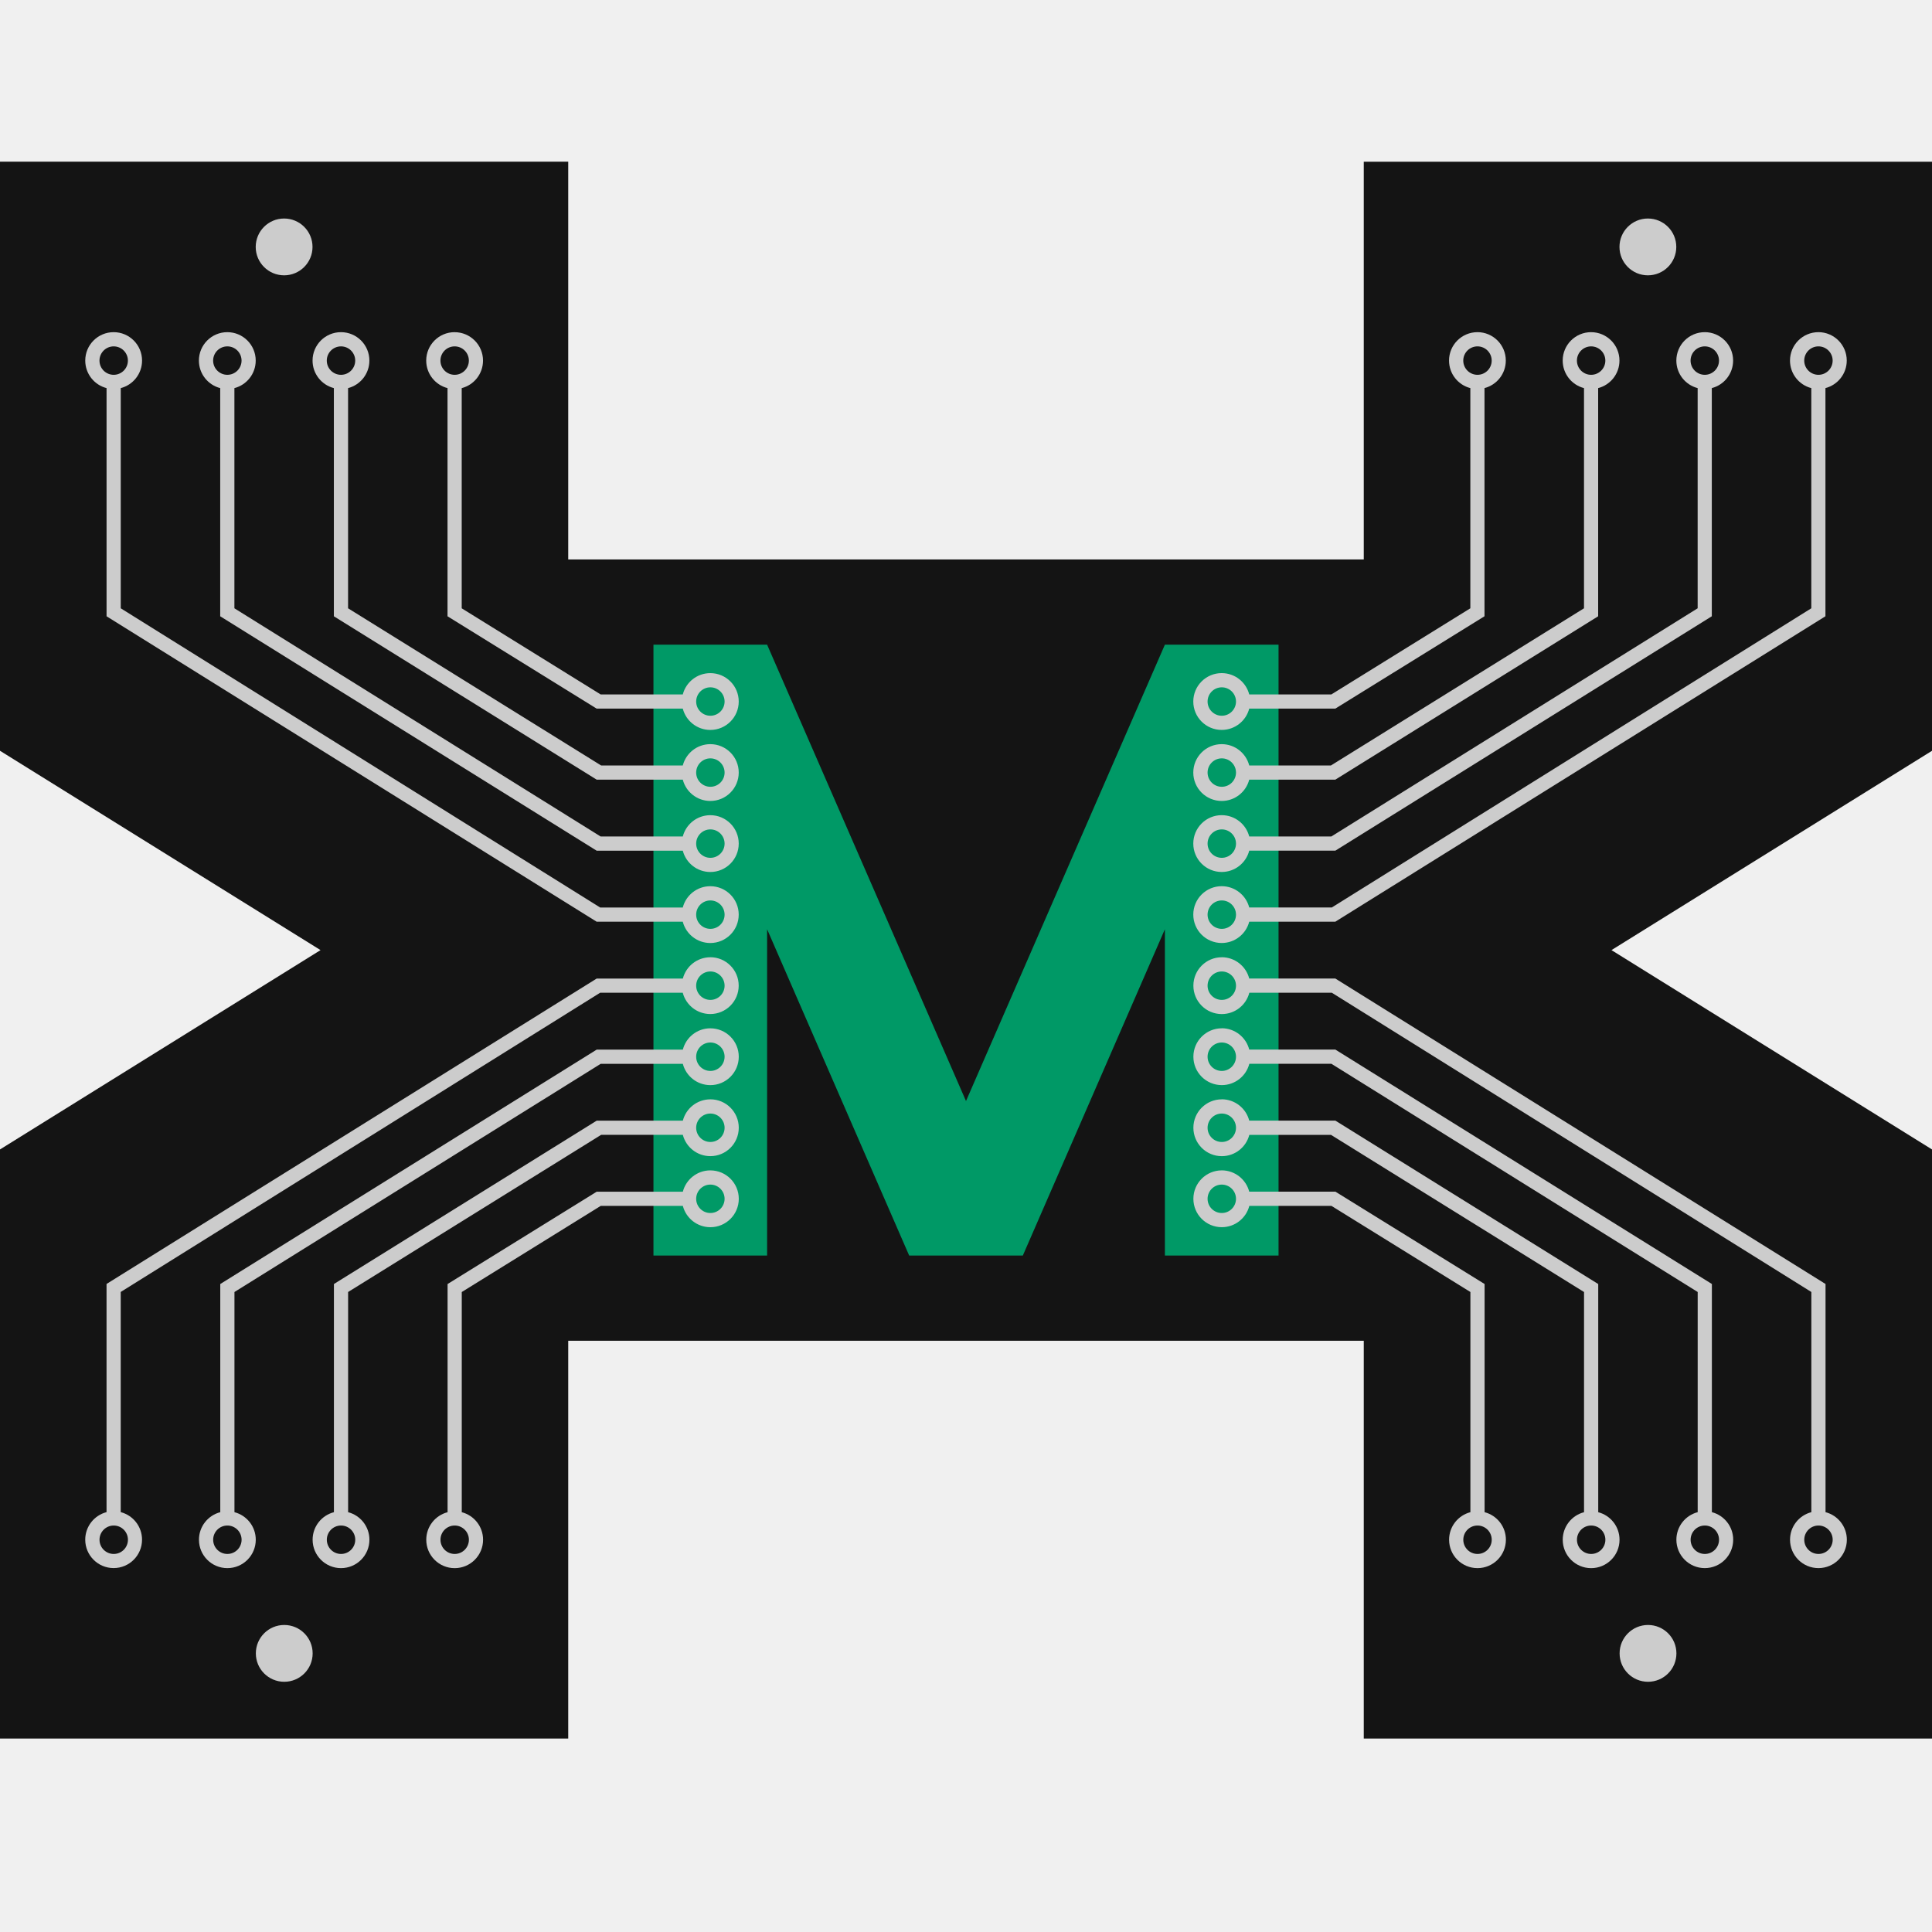
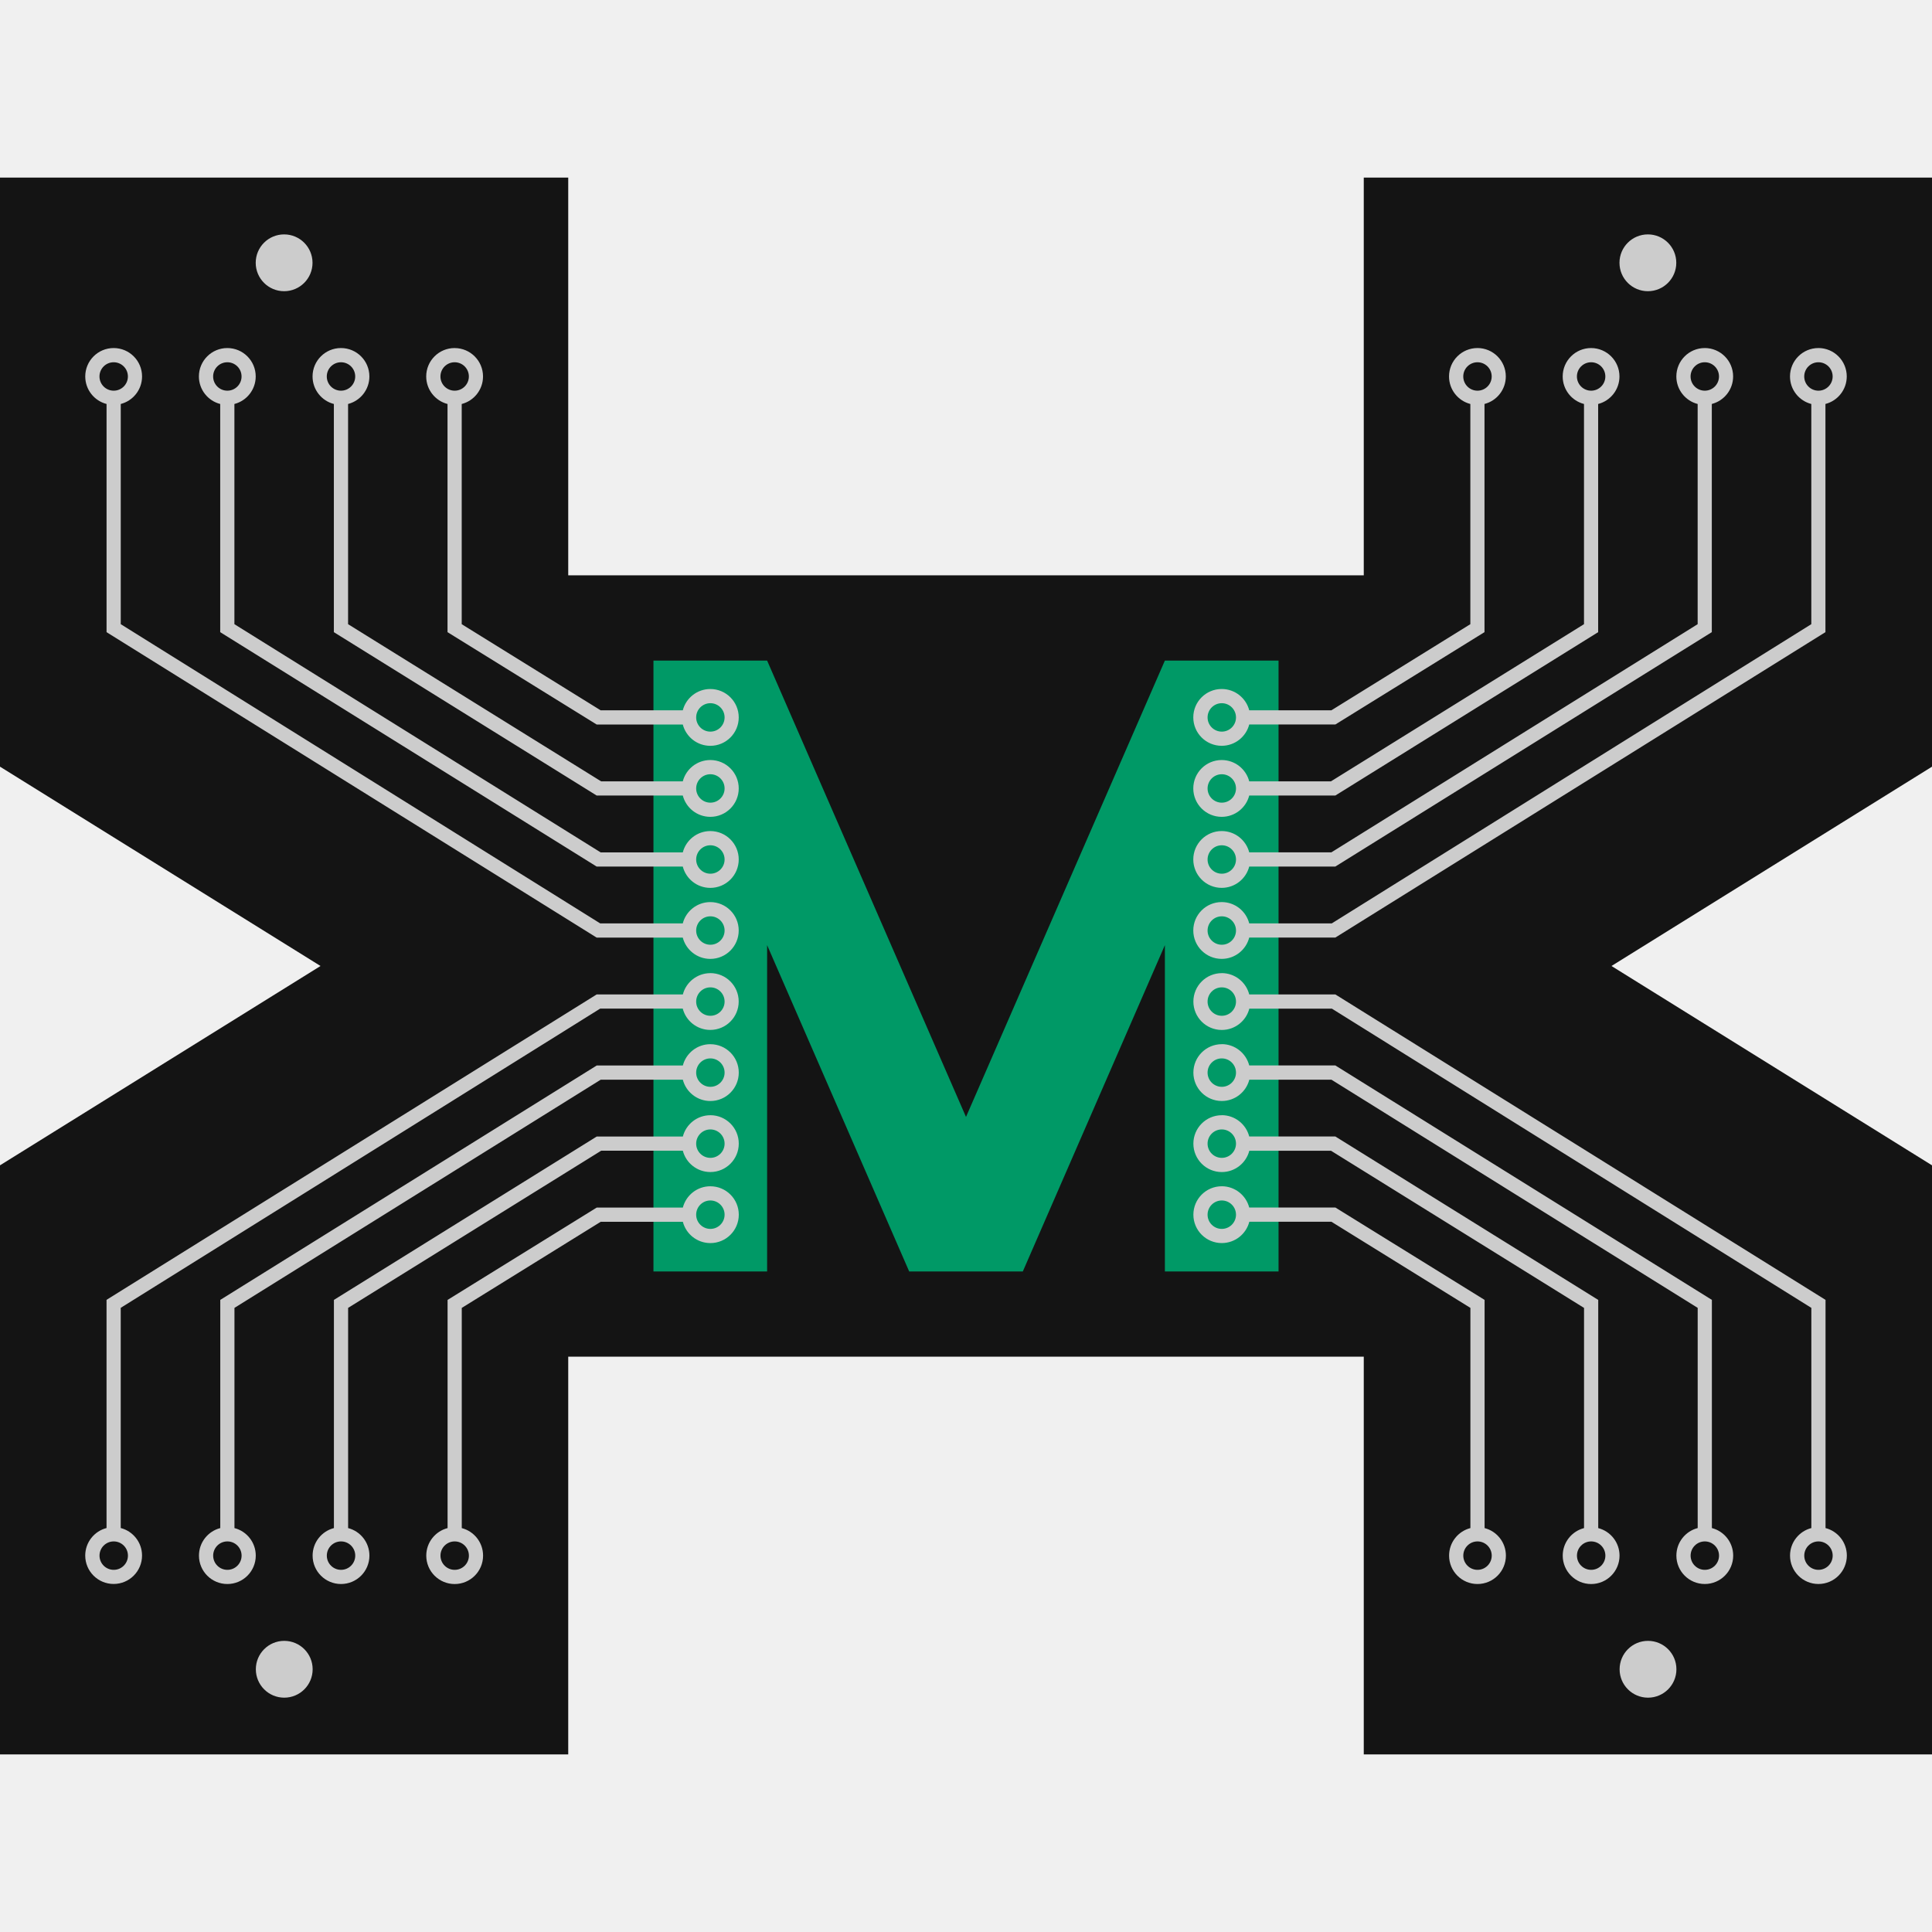
- <svg xmlns="http://www.w3.org/2000/svg" width="104" height="104" id="mhs_logo_black" version="1.1" viewBox="0 0 104 104">
+ <svg xmlns="http://www.w3.org/2000/svg" width="120" height="120" id="mhs_logo_black" version="1.1" viewBox="0 0 120 120">
  <defs id="defs4">
    </defs>
-   <g id="layer1" transform="translate(4.1293829e-6,-948.3621)">
+   <g id="layer1" transform="translate(4.1293829e-6,-932.3621)">
    <g id="g4635">
-       <g id="g4618" transform="translate(0,8.703879)">
-         <path style="fill:#141414;fill-opacity:1;stroke:none;stroke-width:0.408" d="m -3.3832816e-6,948.362 v 31.711 L 17.254,990.803 -3.3832816e-6,1001.533 v 31.711 H 30.588 v -21.412 h 42.824 v 21.412 H 104 v -31.711 L 86.746,990.803 104,980.074 v -31.711 H 73.412 V 969.774 H 30.588 v -21.412 z" id="rect2894-4" />
-         <path style="fill:#009966;fill-opacity:1;stroke:none;stroke-width:0.408" d="m 35.176,974.362 v 1.267 31.616 h 6.118 v -17.564 l 7.647,17.564 h 6.118 l 7.647,-17.564 v 17.564 h 6.118 v -31.616 -1.267 H 62.706 L 52,998.928 41.294,974.362 Z" id="rect3816-5" />
-         <path style="fill:#cccccc;fill-opacity:1;stroke:none;stroke-width:0.382" d="m 15.294,951.421 c -0.845,0 -1.529,0.685 -1.529,1.529 0,0.845 0.685,1.529 1.529,1.529 0.845,0 1.529,-0.685 1.529,-1.529 0,-0.845 -0.685,-1.529 -1.529,-1.529 z m 73.412,0 c -0.845,0 -1.529,0.685 -1.529,1.529 0,0.845 0.685,1.529 1.529,1.529 0.845,0 1.529,-0.685 1.529,-1.529 0,-0.845 -0.685,-1.529 -1.529,-1.529 z M 6.118,957.539 c -0.845,0 -1.529,0.685 -1.529,1.529 0,0.713 0.487,1.312 1.147,1.482 v 12.283 L 32.118,989.274 h 1.41 3.226 c 0.17,0.66 0.769,1.147 1.482,1.147 0.845,0 1.529,-0.685 1.529,-1.529 0,-0.845 -0.685,-1.529 -1.529,-1.529 -0.713,0 -1.312,0.487 -1.482,1.147 H 32.309 L 6.5,972.403 v -11.853 c 0.66,-0.17 1.147,-0.769 1.147,-1.482 0,-0.845 -0.685,-1.529 -1.529,-1.529 z m 6.118,0 c -0.845,0 -1.529,0.685 -1.529,1.529 0,0.713 0.487,1.312 1.147,1.482 v 12.283 l 20.265,12.618 h 1.434 3.202 c 0.17,0.66 0.769,1.147 1.482,1.147 0.845,0 1.529,-0.685 1.529,-1.529 0,-0.845 -0.685,-1.529 -1.529,-1.529 -0.713,0 -1.312,0.487 -1.482,1.147 H 32.333 L 12.618,972.403 v -11.853 c 0.66,-0.17 1.147,-0.769 1.147,-1.482 0,-0.845 -0.685,-1.529 -1.529,-1.529 z m 6.118,0 c -0.845,0 -1.529,0.685 -1.529,1.529 0,0.713 0.487,1.312 1.147,1.482 v 12.283 l 14.147,8.794 h 1.458 3.178 c 0.17,0.66 0.769,1.147 1.482,1.147 0.845,0 1.529,-0.685 1.529,-1.529 0,-0.845 -0.685,-1.529 -1.529,-1.529 -0.713,0 -1.312,0.487 -1.482,1.147 h -4.397 l -13.621,-8.46 v -11.853 c 0.66,-0.17 1.147,-0.769 1.147,-1.482 0,-0.845 -0.685,-1.529 -1.529,-1.529 z m 6.118,0 c -0.845,0 -1.529,0.685 -1.529,1.529 0,0.713 0.487,1.312 1.147,1.482 v 12.283 l 8.029,4.971 h 1.458 3.178 c 0.17,0.66 0.769,1.147 1.482,1.147 0.845,0 1.529,-0.685 1.529,-1.529 0,-0.845 -0.685,-1.529 -1.529,-1.529 -0.713,0 -1.312,0.487 -1.482,1.147 h -4.421 l -7.48,-4.636 v -11.853 c 0.66,-0.17 1.147,-0.769 1.147,-1.482 0,-0.845 -0.685,-1.529 -1.529,-1.529 z m 55.059,0 c -0.845,0 -1.529,0.685 -1.529,1.529 0,0.713 0.487,1.312 1.147,1.482 v 11.853 l -7.48,4.636 H 67.246 c -0.17,-0.66 -0.769,-1.147 -1.482,-1.147 -0.845,0 -1.529,0.685 -1.529,1.529 0,0.845 0.685,1.529 1.529,1.529 0.713,0 1.312,-0.487 1.482,-1.147 h 3.178 1.458 l 8.029,-4.971 v -12.283 c 0.66,-0.17 1.147,-0.769 1.147,-1.482 0,-0.845 -0.685,-1.529 -1.529,-1.529 z m 6.118,0 c -0.845,0 -1.529,0.685 -1.529,1.529 0,0.713 0.487,1.312 1.147,1.482 v 11.853 l -13.621,8.46 H 67.246 c -0.17,-0.66 -0.769,-1.147 -1.482,-1.147 -0.845,0 -1.529,0.685 -1.529,1.529 0,0.845 0.685,1.529 1.529,1.529 0.713,0 1.312,-0.487 1.482,-1.147 h 3.178 1.458 l 14.147,-8.794 v -12.283 c 0.66,-0.17 1.147,-0.769 1.147,-1.482 0,-0.845 -0.685,-1.529 -1.529,-1.529 z m 6.118,0 c -0.845,0 -1.529,0.685 -1.529,1.529 0,0.713 0.487,1.312 1.147,1.482 v 11.853 L 71.667,984.686 H 67.246 c -0.17,-0.66 -0.769,-1.147 -1.482,-1.147 -0.845,0 -1.529,0.685 -1.529,1.529 0,0.845 0.685,1.529 1.529,1.529 0.713,0 1.312,-0.487 1.482,-1.147 h 3.202 1.434 l 20.265,-12.618 v -12.283 c 0.66,-0.17 1.147,-0.769 1.147,-1.482 0,-0.845 -0.685,-1.529 -1.529,-1.529 z m 6.118,0 c -0.845,0 -1.529,0.685 -1.529,1.529 0,0.713 0.487,1.312 1.147,1.482 v 11.853 L 71.691,988.509 H 67.246 c -0.17,-0.66 -0.769,-1.147 -1.482,-1.147 -0.845,0 -1.529,0.685 -1.529,1.529 0,0.845 0.685,1.529 1.529,1.529 0.713,0 1.312,-0.487 1.482,-1.147 h 3.226 1.41 l 26.382,-16.441 v -12.283 c 0.66,-0.17 1.147,-0.769 1.147,-1.482 0,-0.845 -0.685,-1.529 -1.529,-1.529 z m -91.765,0.765 c 0.422,0 0.765,0.342 0.765,0.765 0,0.422 -0.342,0.765 -0.765,0.765 -0.422,0 -0.765,-0.342 -0.765,-0.765 0,-0.422 0.342,-0.765 0.765,-0.765 z m 6.118,0 c 0.422,0 0.765,0.342 0.765,0.765 0,0.422 -0.342,0.765 -0.765,0.765 -0.422,0 -0.765,-0.342 -0.765,-0.765 0,-0.422 0.342,-0.765 0.765,-0.765 z m 6.118,0 c 0.422,0 0.765,0.342 0.765,0.765 0,0.422 -0.342,0.765 -0.765,0.765 -0.422,0 -0.765,-0.342 -0.765,-0.765 0,-0.422 0.342,-0.765 0.765,-0.765 z m 6.118,0 c 0.422,0 0.765,0.342 0.765,0.765 0,0.422 -0.342,0.765 -0.765,0.765 -0.422,0 -0.765,-0.342 -0.765,-0.765 0,-0.422 0.342,-0.765 0.765,-0.765 z m 55.059,0 c 0.422,0 0.765,0.342 0.765,0.765 0,0.422 -0.342,0.765 -0.765,0.765 -0.422,0 -0.765,-0.342 -0.765,-0.765 0,-0.422 0.342,-0.765 0.765,-0.765 z m 6.118,0 c 0.422,0 0.765,0.342 0.765,0.765 0,0.422 -0.342,0.765 -0.765,0.765 -0.422,0 -0.765,-0.342 -0.765,-0.765 0,-0.422 0.342,-0.765 0.765,-0.765 z m 6.118,0 c 0.422,0 0.765,0.342 0.765,0.765 0,0.422 -0.342,0.765 -0.765,0.765 -0.422,0 -0.765,-0.342 -0.765,-0.765 0,-0.422 0.342,-0.765 0.765,-0.765 z m 6.118,0 c 0.422,0 0.765,0.342 0.765,0.765 0,0.422 -0.342,0.765 -0.765,0.765 -0.422,0 -0.765,-0.342 -0.765,-0.765 0,-0.422 0.342,-0.765 0.765,-0.765 z m -59.647,18.353 c 0.422,0 0.765,0.342 0.765,0.765 0,0.422 -0.342,0.765 -0.765,0.765 -0.422,0 -0.765,-0.342 -0.765,-0.765 0,-0.422 0.342,-0.765 0.765,-0.765 z m 27.529,0 c 0.422,0 0.765,0.342 0.765,0.765 0,0.422 -0.342,0.765 -0.765,0.765 -0.422,0 -0.765,-0.342 -0.765,-0.765 0,-0.422 0.342,-0.765 0.765,-0.765 z m -27.529,3.824 c 0.422,0 0.765,0.342 0.765,0.765 0,0.422 -0.342,0.765 -0.765,0.765 -0.422,0 -0.765,-0.342 -0.765,-0.765 0,-0.422 0.342,-0.765 0.765,-0.765 z m 27.529,0 c 0.422,0 0.765,0.342 0.765,0.765 0,0.422 -0.342,0.765 -0.765,0.765 -0.422,0 -0.765,-0.342 -0.765,-0.765 0,-0.422 0.342,-0.765 0.765,-0.765 z m -27.529,3.824 c 0.422,0 0.765,0.342 0.765,0.765 0,0.422 -0.342,0.765 -0.765,0.765 -0.422,0 -0.765,-0.342 -0.765,-0.765 0,-0.422 0.342,-0.765 0.765,-0.765 z m 27.529,0 c 0.422,0 0.765,0.342 0.765,0.765 0,0.422 -0.342,0.765 -0.765,0.765 -0.422,0 -0.765,-0.342 -0.765,-0.765 0,-0.422 0.342,-0.765 0.765,-0.765 z m -27.529,3.824 c 0.422,0 0.765,0.342 0.765,0.765 0,0.422 -0.342,0.765 -0.765,0.765 -0.422,0 -0.765,-0.342 -0.765,-0.765 0,-0.422 0.342,-0.765 0.765,-0.765 z m 27.529,0 c 0.422,0 0.765,0.342 0.765,0.765 0,0.422 -0.342,0.765 -0.765,0.765 -0.422,0 -0.765,-0.342 -0.765,-0.765 0,-0.422 0.342,-0.765 0.765,-0.765 z m -27.529,3.059 c -0.713,0 -1.312,0.487 -1.482,1.147 H 33.528 32.118 L 5.735,1008.774 v 12.283 c -0.66,0.17 -1.147,0.769 -1.147,1.482 0,0.845 0.685,1.529 1.529,1.529 0.845,0 1.529,-0.685 1.529,-1.529 0,-0.713 -0.487,-1.312 -1.147,-1.482 v -11.853 l 25.809,-16.107 h 4.445 c 0.17,0.66 0.769,1.147 1.482,1.147 0.845,0 1.529,-0.685 1.529,-1.529 0,-0.845 -0.685,-1.529 -1.529,-1.529 z m 27.529,0 c -0.845,0 -1.529,0.685 -1.529,1.529 0,0.845 0.685,1.529 1.529,1.529 0.713,0 1.312,-0.487 1.482,-1.147 h 4.445 l 25.809,16.107 v 11.853 c -0.66,0.17 -1.147,0.769 -1.147,1.482 0,0.845 0.685,1.529 1.529,1.529 0.845,0 1.529,-0.685 1.529,-1.529 0,-0.713 -0.487,-1.312 -1.147,-1.482 v -12.283 L 71.882,992.333 H 70.472 67.246 c -0.17,-0.66 -0.769,-1.147 -1.482,-1.147 z m -27.529,0.765 c 0.422,0 0.765,0.342 0.765,0.765 0,0.422 -0.342,0.765 -0.765,0.765 -0.422,0 -0.765,-0.342 -0.765,-0.765 0,-0.422 0.342,-0.765 0.765,-0.765 z m 27.529,0 c 0.422,0 0.765,0.342 0.765,0.765 0,0.422 -0.342,0.765 -0.765,0.765 -0.422,0 -0.765,-0.342 -0.765,-0.765 0,-0.422 0.342,-0.765 0.765,-0.765 z m -27.529,3.059 c -0.713,0 -1.312,0.487 -1.482,1.147 h -3.202 -1.434 l -20.265,12.618 v 12.283 c -0.66,0.17 -1.147,0.769 -1.147,1.482 0,0.845 0.685,1.529 1.529,1.529 0.845,0 1.529,-0.685 1.529,-1.529 0,-0.713 -0.487,-1.312 -1.147,-1.482 v -11.853 l 19.715,-12.283 h 4.421 c 0.17,0.66 0.769,1.147 1.482,1.147 0.845,0 1.529,-0.685 1.529,-1.529 0,-0.845 -0.685,-1.529 -1.529,-1.529 z m 27.529,0 c -0.845,0 -1.529,0.685 -1.529,1.529 0,0.845 0.685,1.529 1.529,1.529 0.713,0 1.312,-0.487 1.482,-1.147 h 4.421 l 19.715,12.283 v 11.853 c -0.66,0.17 -1.147,0.769 -1.147,1.482 0,0.845 0.685,1.529 1.529,1.529 0.845,0 1.529,-0.685 1.529,-1.529 0,-0.713 -0.487,-1.312 -1.147,-1.482 v -12.283 L 71.882,996.156 H 70.449 67.246 c -0.17,-0.66 -0.769,-1.147 -1.482,-1.147 z m -27.529,0.765 c 0.422,0 0.765,0.342 0.765,0.765 0,0.422 -0.342,0.765 -0.765,0.765 -0.422,0 -0.765,-0.342 -0.765,-0.765 0,-0.422 0.342,-0.765 0.765,-0.765 z m 27.529,0 c 0.422,0 0.765,0.342 0.765,0.765 0,0.422 -0.342,0.765 -0.765,0.765 -0.422,0 -0.765,-0.342 -0.765,-0.765 0,-0.422 0.342,-0.765 0.765,-0.765 z m -27.529,3.059 c -0.713,0 -1.312,0.487 -1.482,1.147 h -3.178 -1.458 l -14.147,8.794 v 12.283 c -0.66,0.17 -1.147,0.769 -1.147,1.482 0,0.845 0.685,1.529 1.529,1.529 0.845,0 1.529,-0.685 1.529,-1.529 0,-0.713 -0.487,-1.312 -1.147,-1.482 v -11.853 l 13.621,-8.46 h 4.397 c 0.17,0.66 0.769,1.147 1.482,1.147 0.845,0 1.529,-0.685 1.529,-1.53 0,-0.845 -0.685,-1.529 -1.529,-1.529 z m 27.529,0 c -0.845,0 -1.529,0.685 -1.529,1.529 0,0.845 0.685,1.53 1.529,1.53 0.713,0 1.312,-0.487 1.482,-1.147 h 4.397 l 13.621,8.46 v 11.853 c -0.66,0.17 -1.147,0.769 -1.147,1.482 0,0.845 0.685,1.529 1.529,1.529 0.845,0 1.529,-0.685 1.529,-1.529 0,-0.713 -0.487,-1.312 -1.147,-1.482 v -12.283 L 71.882,999.98 H 70.425 67.246 c -0.17,-0.66 -0.769,-1.147 -1.482,-1.147 z m -27.529,0.765 c 0.422,0 0.765,0.342 0.765,0.765 0,0.422 -0.342,0.765 -0.765,0.765 -0.422,0 -0.765,-0.342 -0.765,-0.765 0,-0.422 0.342,-0.765 0.765,-0.765 z m 27.529,0 c 0.422,0 0.765,0.342 0.765,0.765 0,0.422 -0.342,0.765 -0.765,0.765 -0.422,0 -0.765,-0.342 -0.765,-0.765 0,-0.422 0.342,-0.765 0.765,-0.765 z m -27.529,3.059 c -0.713,0 -1.312,0.487 -1.482,1.147 h -3.178 -1.458 l -8.029,4.971 v 12.283 c -0.66,0.17 -1.147,0.769 -1.147,1.482 0,0.845 0.685,1.529 1.529,1.529 0.845,0 1.529,-0.685 1.529,-1.529 0,-0.713 -0.487,-1.312 -1.147,-1.482 v -11.853 l 7.48,-4.636 h 4.421 c 0.17,0.66 0.769,1.147 1.482,1.147 0.845,0 1.529,-0.685 1.529,-1.529 0,-0.845 -0.685,-1.529 -1.529,-1.529 z m 27.529,0 c -0.845,0 -1.529,0.685 -1.529,1.529 0,0.845 0.685,1.529 1.529,1.529 0.713,0 1.312,-0.487 1.482,-1.147 h 4.421 l 7.48,4.636 v 11.853 c -0.66,0.17 -1.147,0.769 -1.147,1.482 0,0.845 0.685,1.529 1.529,1.529 0.845,0 1.529,-0.685 1.529,-1.529 0,-0.713 -0.487,-1.312 -1.147,-1.482 v -12.283 l -8.029,-4.971 H 70.425 67.246 c -0.17,-0.66 -0.769,-1.147 -1.482,-1.147 z m -27.529,0.765 c 0.422,0 0.765,0.342 0.765,0.765 0,0.422 -0.342,0.765 -0.765,0.765 -0.422,0 -0.765,-0.342 -0.765,-0.765 0,-0.422 0.342,-0.765 0.765,-0.765 z m 27.529,0 c 0.422,0 0.765,0.342 0.765,0.765 0,0.422 -0.342,0.765 -0.765,0.765 -0.422,0 -0.765,-0.342 -0.765,-0.765 0,-0.422 0.342,-0.765 0.765,-0.765 z m -59.647,18.353 c 0.422,0 0.765,0.342 0.765,0.765 0,0.422 -0.342,0.765 -0.765,0.765 -0.422,0 -0.765,-0.342 -0.765,-0.765 0,-0.422 0.342,-0.765 0.765,-0.765 z m 6.118,0 c 0.422,0 0.765,0.342 0.765,0.765 0,0.422 -0.342,0.765 -0.765,0.765 -0.422,0 -0.765,-0.342 -0.765,-0.765 0,-0.422 0.342,-0.765 0.765,-0.765 z m 6.118,0 c 0.422,0 0.765,0.342 0.765,0.765 0,0.422 -0.342,0.765 -0.765,0.765 -0.422,0 -0.765,-0.342 -0.765,-0.765 0,-0.422 0.342,-0.765 0.765,-0.765 z m 6.118,0 c 0.422,0 0.765,0.342 0.765,0.765 0,0.422 -0.342,0.765 -0.765,0.765 -0.422,0 -0.765,-0.342 -0.765,-0.765 0,-0.422 0.342,-0.765 0.765,-0.765 z m 55.059,0 c 0.422,0 0.765,0.342 0.765,0.765 0,0.422 -0.342,0.765 -0.765,0.765 -0.422,0 -0.765,-0.342 -0.765,-0.765 0,-0.422 0.342,-0.765 0.765,-0.765 z m 6.118,0 c 0.422,0 0.765,0.342 0.765,0.765 0,0.422 -0.342,0.765 -0.765,0.765 -0.422,0 -0.765,-0.342 -0.765,-0.765 0,-0.422 0.342,-0.765 0.765,-0.765 z m 6.118,0 c 0.422,0 0.765,0.342 0.765,0.765 0,0.422 -0.342,0.765 -0.765,0.765 -0.422,0 -0.765,-0.342 -0.765,-0.765 0,-0.422 0.342,-0.765 0.765,-0.765 z m 6.118,0 c 0.422,0 0.765,0.342 0.765,0.765 0,0.422 -0.342,0.765 -0.765,0.765 -0.422,0 -0.765,-0.342 -0.765,-0.765 0,-0.422 0.342,-0.765 0.765,-0.765 z m -82.588,5.353 c -0.845,0 -1.529,0.685 -1.529,1.529 0,0.845 0.685,1.529 1.529,1.529 0.845,0 1.529,-0.685 1.529,-1.529 0,-0.845 -0.685,-1.529 -1.529,-1.529 z m 73.412,0 c -0.845,0 -1.529,0.685 -1.529,1.529 0,0.845 0.685,1.529 1.529,1.529 0.845,0 1.529,-0.685 1.529,-1.529 0,-0.845 -0.685,-1.529 -1.529,-1.529 z" id="path2898-9-5" />
+       <g id="g4601">
+         <rect y="932.362" x="-3.440035e-06" height="120" width="120" id="rect4594" style="opacity:0;fill:#ffffff;fill-opacity:0;fill-rule:evenodd;stroke:#ffffff;stroke-width:0;stroke-miterlimit:4;stroke-dasharray:none;stroke-opacity:1" />
+         <g transform="matrix(1.153846,0,0,1.153853,-2.2559662e-7,-150.8793)" id="g4618-3">
+           <path style="fill:#141414;fill-opacity:1;stroke:none;stroke-width:0.408" d="m -3.3832816e-6,948.362 v 31.711 L 17.254,990.803 -3.3832816e-6,1001.533 v 31.711 H 30.588 v -21.412 h 42.824 v 21.412 H 104 v -31.711 L 86.746,990.803 104,980.074 v -31.711 H 73.412 V 969.774 H 30.588 v -21.412 z" id="rect2894-4-6" />
+           <path style="fill:#009966;fill-opacity:1;stroke:none;stroke-width:0.408" d="m 35.176,974.362 v 1.267 31.616 h 6.118 v -17.564 l 7.647,17.564 h 6.118 l 7.647,-17.564 v 17.564 h 6.118 v -31.616 -1.267 H 62.706 L 52,998.928 41.294,974.362 Z" id="rect3816-5-7" />
+           <path style="fill:#cccccc;fill-opacity:1;stroke:none;stroke-width:0.382" d="m 15.294,951.421 c -0.845,0 -1.529,0.685 -1.529,1.529 0,0.845 0.685,1.529 1.529,1.529 0.845,0 1.529,-0.685 1.529,-1.529 0,-0.845 -0.685,-1.529 -1.529,-1.529 z m 73.412,0 c -0.845,0 -1.529,0.685 -1.529,1.529 0,0.845 0.685,1.529 1.529,1.529 0.845,0 1.529,-0.685 1.529,-1.529 0,-0.845 -0.685,-1.529 -1.529,-1.529 z M 6.118,957.539 c -0.845,0 -1.529,0.685 -1.529,1.529 0,0.713 0.487,1.312 1.147,1.482 v 12.283 L 32.118,989.274 h 1.41 3.226 c 0.17,0.66 0.769,1.147 1.482,1.147 0.845,0 1.529,-0.685 1.529,-1.529 0,-0.845 -0.685,-1.529 -1.529,-1.529 -0.713,0 -1.312,0.487 -1.482,1.147 H 32.309 L 6.5,972.403 v -11.853 c 0.66,-0.17 1.147,-0.769 1.147,-1.482 0,-0.845 -0.685,-1.529 -1.529,-1.529 z m 6.118,0 c -0.845,0 -1.529,0.685 -1.529,1.529 0,0.713 0.487,1.312 1.147,1.482 v 12.283 l 20.265,12.618 h 1.434 3.202 c 0.17,0.66 0.769,1.147 1.482,1.147 0.845,0 1.529,-0.685 1.529,-1.529 0,-0.845 -0.685,-1.529 -1.529,-1.529 -0.713,0 -1.312,0.487 -1.482,1.147 H 32.333 L 12.618,972.403 v -11.853 c 0.66,-0.17 1.147,-0.769 1.147,-1.482 0,-0.845 -0.685,-1.529 -1.529,-1.529 z m 6.118,0 c -0.845,0 -1.529,0.685 -1.529,1.529 0,0.713 0.487,1.312 1.147,1.482 v 12.283 l 14.147,8.794 h 1.458 3.178 c 0.17,0.66 0.769,1.147 1.482,1.147 0.845,0 1.529,-0.685 1.529,-1.529 0,-0.845 -0.685,-1.529 -1.529,-1.529 -0.713,0 -1.312,0.487 -1.482,1.147 h -4.397 l -13.621,-8.46 v -11.853 c 0.66,-0.17 1.147,-0.769 1.147,-1.482 0,-0.845 -0.685,-1.529 -1.529,-1.529 z m 6.118,0 c -0.845,0 -1.529,0.685 -1.529,1.529 0,0.713 0.487,1.312 1.147,1.482 v 12.283 l 8.029,4.971 h 1.458 3.178 c 0.17,0.66 0.769,1.147 1.482,1.147 0.845,0 1.529,-0.685 1.529,-1.529 0,-0.845 -0.685,-1.529 -1.529,-1.529 -0.713,0 -1.312,0.487 -1.482,1.147 h -4.421 l -7.48,-4.636 v -11.853 c 0.66,-0.17 1.147,-0.769 1.147,-1.482 0,-0.845 -0.685,-1.529 -1.529,-1.529 z m 55.059,0 c -0.845,0 -1.529,0.685 -1.529,1.529 0,0.713 0.487,1.312 1.147,1.482 v 11.853 l -7.48,4.636 H 67.246 c -0.17,-0.66 -0.769,-1.147 -1.482,-1.147 -0.845,0 -1.529,0.685 -1.529,1.529 0,0.845 0.685,1.529 1.529,1.529 0.713,0 1.312,-0.487 1.482,-1.147 h 3.178 1.458 l 8.029,-4.971 v -12.283 c 0.66,-0.17 1.147,-0.769 1.147,-1.482 0,-0.845 -0.685,-1.529 -1.529,-1.529 z m 6.118,0 c -0.845,0 -1.529,0.685 -1.529,1.529 0,0.713 0.487,1.312 1.147,1.482 v 11.853 l -13.621,8.46 H 67.246 c -0.17,-0.66 -0.769,-1.147 -1.482,-1.147 -0.845,0 -1.529,0.685 -1.529,1.529 0,0.845 0.685,1.529 1.529,1.529 0.713,0 1.312,-0.487 1.482,-1.147 h 3.178 1.458 l 14.147,-8.794 v -12.283 c 0.66,-0.17 1.147,-0.769 1.147,-1.482 0,-0.845 -0.685,-1.529 -1.529,-1.529 z m 6.118,0 c -0.845,0 -1.529,0.685 -1.529,1.529 0,0.713 0.487,1.312 1.147,1.482 v 11.853 L 71.667,984.686 H 67.246 c -0.17,-0.66 -0.769,-1.147 -1.482,-1.147 -0.845,0 -1.529,0.685 -1.529,1.529 0,0.845 0.685,1.529 1.529,1.529 0.713,0 1.312,-0.487 1.482,-1.147 h 3.202 1.434 l 20.265,-12.618 v -12.283 c 0.66,-0.17 1.147,-0.769 1.147,-1.482 0,-0.845 -0.685,-1.529 -1.529,-1.529 z m 6.118,0 c -0.845,0 -1.529,0.685 -1.529,1.529 0,0.713 0.487,1.312 1.147,1.482 v 11.853 L 71.691,988.509 H 67.246 c -0.17,-0.66 -0.769,-1.147 -1.482,-1.147 -0.845,0 -1.529,0.685 -1.529,1.529 0,0.845 0.685,1.529 1.529,1.529 0.713,0 1.312,-0.487 1.482,-1.147 h 3.226 1.41 l 26.382,-16.441 v -12.283 c 0.66,-0.17 1.147,-0.769 1.147,-1.482 0,-0.845 -0.685,-1.529 -1.529,-1.529 z m -91.765,0.765 c 0.422,0 0.765,0.342 0.765,0.765 0,0.422 -0.342,0.765 -0.765,0.765 -0.422,0 -0.765,-0.342 -0.765,-0.765 0,-0.422 0.342,-0.765 0.765,-0.765 z m 6.118,0 c 0.422,0 0.765,0.342 0.765,0.765 0,0.422 -0.342,0.765 -0.765,0.765 -0.422,0 -0.765,-0.342 -0.765,-0.765 0,-0.422 0.342,-0.765 0.765,-0.765 z m 6.118,0 c 0.422,0 0.765,0.342 0.765,0.765 0,0.422 -0.342,0.765 -0.765,0.765 -0.422,0 -0.765,-0.342 -0.765,-0.765 0,-0.422 0.342,-0.765 0.765,-0.765 z m 6.118,0 c 0.422,0 0.765,0.342 0.765,0.765 0,0.422 -0.342,0.765 -0.765,0.765 -0.422,0 -0.765,-0.342 -0.765,-0.765 0,-0.422 0.342,-0.765 0.765,-0.765 z m 55.059,0 c 0.422,0 0.765,0.342 0.765,0.765 0,0.422 -0.342,0.765 -0.765,0.765 -0.422,0 -0.765,-0.342 -0.765,-0.765 0,-0.422 0.342,-0.765 0.765,-0.765 z m 6.118,0 c 0.422,0 0.765,0.342 0.765,0.765 0,0.422 -0.342,0.765 -0.765,0.765 -0.422,0 -0.765,-0.342 -0.765,-0.765 0,-0.422 0.342,-0.765 0.765,-0.765 z m 6.118,0 c 0.422,0 0.765,0.342 0.765,0.765 0,0.422 -0.342,0.765 -0.765,0.765 -0.422,0 -0.765,-0.342 -0.765,-0.765 0,-0.422 0.342,-0.765 0.765,-0.765 z m 6.118,0 c 0.422,0 0.765,0.342 0.765,0.765 0,0.422 -0.342,0.765 -0.765,0.765 -0.422,0 -0.765,-0.342 -0.765,-0.765 0,-0.422 0.342,-0.765 0.765,-0.765 z m -59.647,18.353 c 0.422,0 0.765,0.342 0.765,0.765 0,0.422 -0.342,0.765 -0.765,0.765 -0.422,0 -0.765,-0.342 -0.765,-0.765 0,-0.422 0.342,-0.765 0.765,-0.765 z m 27.529,0 c 0.422,0 0.765,0.342 0.765,0.765 0,0.422 -0.342,0.765 -0.765,0.765 -0.422,0 -0.765,-0.342 -0.765,-0.765 0,-0.422 0.342,-0.765 0.765,-0.765 z m -27.529,3.824 c 0.422,0 0.765,0.342 0.765,0.765 0,0.422 -0.342,0.765 -0.765,0.765 -0.422,0 -0.765,-0.342 -0.765,-0.765 0,-0.422 0.342,-0.765 0.765,-0.765 z m 27.529,0 c 0.422,0 0.765,0.342 0.765,0.765 0,0.422 -0.342,0.765 -0.765,0.765 -0.422,0 -0.765,-0.342 -0.765,-0.765 0,-0.422 0.342,-0.765 0.765,-0.765 z m -27.529,3.824 c 0.422,0 0.765,0.342 0.765,0.765 0,0.422 -0.342,0.765 -0.765,0.765 -0.422,0 -0.765,-0.342 -0.765,-0.765 0,-0.422 0.342,-0.765 0.765,-0.765 z m 27.529,0 c 0.422,0 0.765,0.342 0.765,0.765 0,0.422 -0.342,0.765 -0.765,0.765 -0.422,0 -0.765,-0.342 -0.765,-0.765 0,-0.422 0.342,-0.765 0.765,-0.765 z m -27.529,3.824 c 0.422,0 0.765,0.342 0.765,0.765 0,0.422 -0.342,0.765 -0.765,0.765 -0.422,0 -0.765,-0.342 -0.765,-0.765 0,-0.422 0.342,-0.765 0.765,-0.765 z m 27.529,0 c 0.422,0 0.765,0.342 0.765,0.765 0,0.422 -0.342,0.765 -0.765,0.765 -0.422,0 -0.765,-0.342 -0.765,-0.765 0,-0.422 0.342,-0.765 0.765,-0.765 z m -27.529,3.059 c -0.713,0 -1.312,0.487 -1.482,1.147 H 33.528 32.118 L 5.735,1008.774 v 12.283 c -0.66,0.17 -1.147,0.769 -1.147,1.482 0,0.845 0.685,1.529 1.529,1.529 0.845,0 1.529,-0.685 1.529,-1.529 0,-0.713 -0.487,-1.312 -1.147,-1.482 v -11.853 l 25.809,-16.107 h 4.445 c 0.17,0.66 0.769,1.147 1.482,1.147 0.845,0 1.529,-0.685 1.529,-1.529 0,-0.845 -0.685,-1.529 -1.529,-1.529 z m 27.529,0 c -0.845,0 -1.529,0.685 -1.529,1.529 0,0.845 0.685,1.529 1.529,1.529 0.713,0 1.312,-0.487 1.482,-1.147 h 4.445 l 25.809,16.107 v 11.853 c -0.66,0.17 -1.147,0.769 -1.147,1.482 0,0.845 0.685,1.529 1.529,1.529 0.845,0 1.529,-0.685 1.529,-1.529 0,-0.713 -0.487,-1.312 -1.147,-1.482 v -12.283 L 71.882,992.333 H 70.472 67.246 c -0.17,-0.66 -0.769,-1.147 -1.482,-1.147 z m -27.529,0.765 c 0.422,0 0.765,0.342 0.765,0.765 0,0.422 -0.342,0.765 -0.765,0.765 -0.422,0 -0.765,-0.342 -0.765,-0.765 0,-0.422 0.342,-0.765 0.765,-0.765 z m 27.529,0 c 0.422,0 0.765,0.342 0.765,0.765 0,0.422 -0.342,0.765 -0.765,0.765 -0.422,0 -0.765,-0.342 -0.765,-0.765 0,-0.422 0.342,-0.765 0.765,-0.765 z m -27.529,3.059 c -0.713,0 -1.312,0.487 -1.482,1.147 h -3.202 -1.434 l -20.265,12.618 v 12.283 c -0.66,0.17 -1.147,0.769 -1.147,1.482 0,0.845 0.685,1.529 1.529,1.529 0.845,0 1.529,-0.685 1.529,-1.529 0,-0.713 -0.487,-1.312 -1.147,-1.482 v -11.853 l 19.715,-12.283 h 4.421 c 0.17,0.66 0.769,1.147 1.482,1.147 0.845,0 1.529,-0.685 1.529,-1.529 0,-0.845 -0.685,-1.529 -1.529,-1.529 z m 27.529,0 c -0.845,0 -1.529,0.685 -1.529,1.529 0,0.845 0.685,1.529 1.529,1.529 0.713,0 1.312,-0.487 1.482,-1.147 h 4.421 l 19.715,12.283 v 11.853 c -0.66,0.17 -1.147,0.769 -1.147,1.482 0,0.845 0.685,1.529 1.529,1.529 0.845,0 1.529,-0.685 1.529,-1.529 0,-0.713 -0.487,-1.312 -1.147,-1.482 v -12.283 L 71.882,996.156 H 70.449 67.246 c -0.17,-0.66 -0.769,-1.147 -1.482,-1.147 z m -27.529,0.765 c 0.422,0 0.765,0.342 0.765,0.765 0,0.422 -0.342,0.765 -0.765,0.765 -0.422,0 -0.765,-0.342 -0.765,-0.765 0,-0.422 0.342,-0.765 0.765,-0.765 z m 27.529,0 c 0.422,0 0.765,0.342 0.765,0.765 0,0.422 -0.342,0.765 -0.765,0.765 -0.422,0 -0.765,-0.342 -0.765,-0.765 0,-0.422 0.342,-0.765 0.765,-0.765 z m -27.529,3.059 c -0.713,0 -1.312,0.487 -1.482,1.147 h -3.178 -1.458 l -14.147,8.794 v 12.283 c -0.66,0.17 -1.147,0.769 -1.147,1.482 0,0.845 0.685,1.529 1.529,1.529 0.845,0 1.529,-0.685 1.529,-1.529 0,-0.713 -0.487,-1.312 -1.147,-1.482 v -11.853 l 13.621,-8.46 h 4.397 c 0.17,0.66 0.769,1.147 1.482,1.147 0.845,0 1.529,-0.685 1.529,-1.53 0,-0.845 -0.685,-1.529 -1.529,-1.529 z m 27.529,0 c -0.845,0 -1.529,0.685 -1.529,1.529 0,0.845 0.685,1.53 1.529,1.53 0.713,0 1.312,-0.487 1.482,-1.147 h 4.397 l 13.621,8.46 v 11.853 c -0.66,0.17 -1.147,0.769 -1.147,1.482 0,0.845 0.685,1.529 1.529,1.529 0.845,0 1.529,-0.685 1.529,-1.529 0,-0.713 -0.487,-1.312 -1.147,-1.482 v -12.283 L 71.882,999.98 H 70.425 67.246 c -0.17,-0.66 -0.769,-1.147 -1.482,-1.147 z m -27.529,0.765 c 0.422,0 0.765,0.342 0.765,0.765 0,0.422 -0.342,0.765 -0.765,0.765 -0.422,0 -0.765,-0.342 -0.765,-0.765 0,-0.422 0.342,-0.765 0.765,-0.765 z m 27.529,0 c 0.422,0 0.765,0.342 0.765,0.765 0,0.422 -0.342,0.765 -0.765,0.765 -0.422,0 -0.765,-0.342 -0.765,-0.765 0,-0.422 0.342,-0.765 0.765,-0.765 z m -27.529,3.059 c -0.713,0 -1.312,0.487 -1.482,1.147 h -3.178 -1.458 l -8.029,4.971 v 12.283 c -0.66,0.17 -1.147,0.769 -1.147,1.482 0,0.845 0.685,1.529 1.529,1.529 0.845,0 1.529,-0.685 1.529,-1.529 0,-0.713 -0.487,-1.312 -1.147,-1.482 v -11.853 l 7.48,-4.636 h 4.421 c 0.17,0.66 0.769,1.147 1.482,1.147 0.845,0 1.529,-0.685 1.529,-1.529 0,-0.845 -0.685,-1.529 -1.529,-1.529 z m 27.529,0 c -0.845,0 -1.529,0.685 -1.529,1.529 0,0.845 0.685,1.529 1.529,1.529 0.713,0 1.312,-0.487 1.482,-1.147 h 4.421 l 7.48,4.636 v 11.853 c -0.66,0.17 -1.147,0.769 -1.147,1.482 0,0.845 0.685,1.529 1.529,1.529 0.845,0 1.529,-0.685 1.529,-1.529 0,-0.713 -0.487,-1.312 -1.147,-1.482 v -12.283 l -8.029,-4.971 H 70.425 67.246 c -0.17,-0.66 -0.769,-1.147 -1.482,-1.147 z m -27.529,0.765 c 0.422,0 0.765,0.342 0.765,0.765 0,0.422 -0.342,0.765 -0.765,0.765 -0.422,0 -0.765,-0.342 -0.765,-0.765 0,-0.422 0.342,-0.765 0.765,-0.765 z m 27.529,0 c 0.422,0 0.765,0.342 0.765,0.765 0,0.422 -0.342,0.765 -0.765,0.765 -0.422,0 -0.765,-0.342 -0.765,-0.765 0,-0.422 0.342,-0.765 0.765,-0.765 z m -59.647,18.353 c 0.422,0 0.765,0.342 0.765,0.765 0,0.422 -0.342,0.765 -0.765,0.765 -0.422,0 -0.765,-0.342 -0.765,-0.765 0,-0.422 0.342,-0.765 0.765,-0.765 z m 6.118,0 c 0.422,0 0.765,0.342 0.765,0.765 0,0.422 -0.342,0.765 -0.765,0.765 -0.422,0 -0.765,-0.342 -0.765,-0.765 0,-0.422 0.342,-0.765 0.765,-0.765 z m 6.118,0 c 0.422,0 0.765,0.342 0.765,0.765 0,0.422 -0.342,0.765 -0.765,0.765 -0.422,0 -0.765,-0.342 -0.765,-0.765 0,-0.422 0.342,-0.765 0.765,-0.765 z m 6.118,0 c 0.422,0 0.765,0.342 0.765,0.765 0,0.422 -0.342,0.765 -0.765,0.765 -0.422,0 -0.765,-0.342 -0.765,-0.765 0,-0.422 0.342,-0.765 0.765,-0.765 z m 55.059,0 c 0.422,0 0.765,0.342 0.765,0.765 0,0.422 -0.342,0.765 -0.765,0.765 -0.422,0 -0.765,-0.342 -0.765,-0.765 0,-0.422 0.342,-0.765 0.765,-0.765 z m 6.118,0 c 0.422,0 0.765,0.342 0.765,0.765 0,0.422 -0.342,0.765 -0.765,0.765 -0.422,0 -0.765,-0.342 -0.765,-0.765 0,-0.422 0.342,-0.765 0.765,-0.765 z m 6.118,0 c 0.422,0 0.765,0.342 0.765,0.765 0,0.422 -0.342,0.765 -0.765,0.765 -0.422,0 -0.765,-0.342 -0.765,-0.765 0,-0.422 0.342,-0.765 0.765,-0.765 z m 6.118,0 c 0.422,0 0.765,0.342 0.765,0.765 0,0.422 -0.342,0.765 -0.765,0.765 -0.422,0 -0.765,-0.342 -0.765,-0.765 0,-0.422 0.342,-0.765 0.765,-0.765 z m -82.588,5.353 c -0.845,0 -1.529,0.685 -1.529,1.529 0,0.845 0.685,1.529 1.529,1.529 0.845,0 1.529,-0.685 1.529,-1.529 0,-0.845 -0.685,-1.529 -1.529,-1.529 z m 73.412,0 c -0.845,0 -1.529,0.685 -1.529,1.529 0,0.845 0.685,1.529 1.529,1.529 0.845,0 1.529,-0.685 1.529,-1.529 0,-0.845 -0.685,-1.529 -1.529,-1.529 z" id="path2898-9-5-5" />
+         </g>
      </g>
    </g>
  </g>
</svg>
